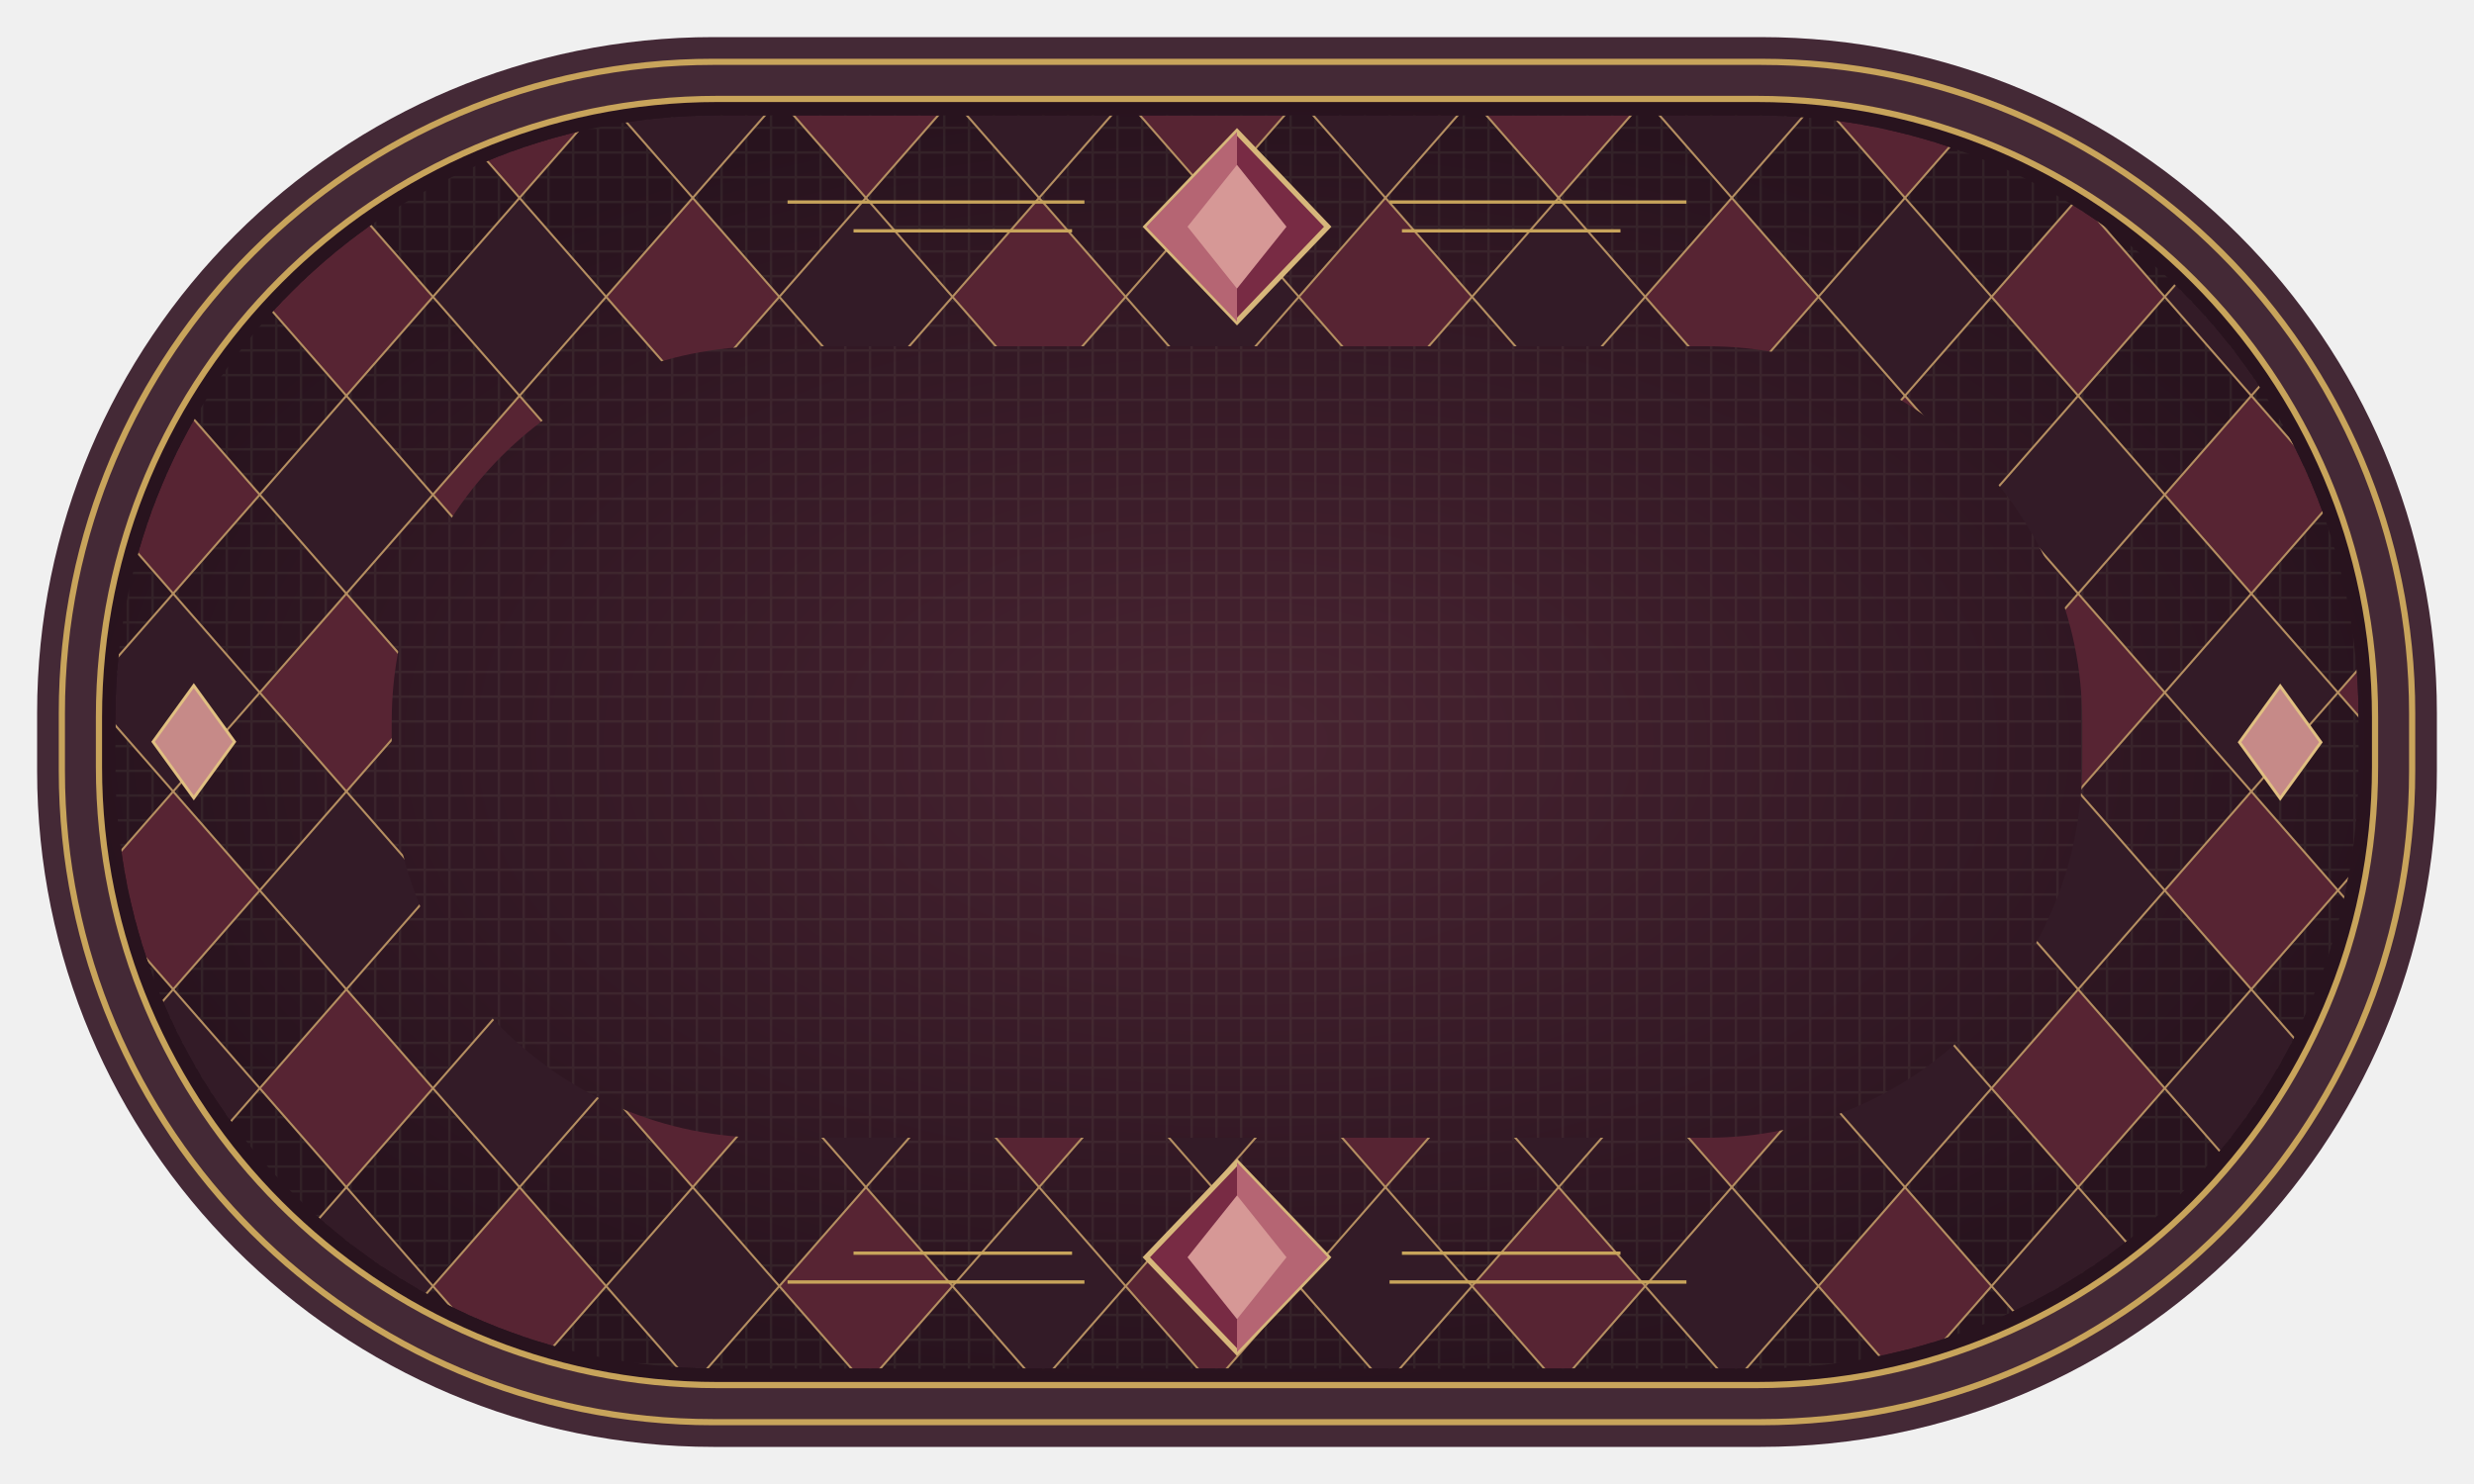
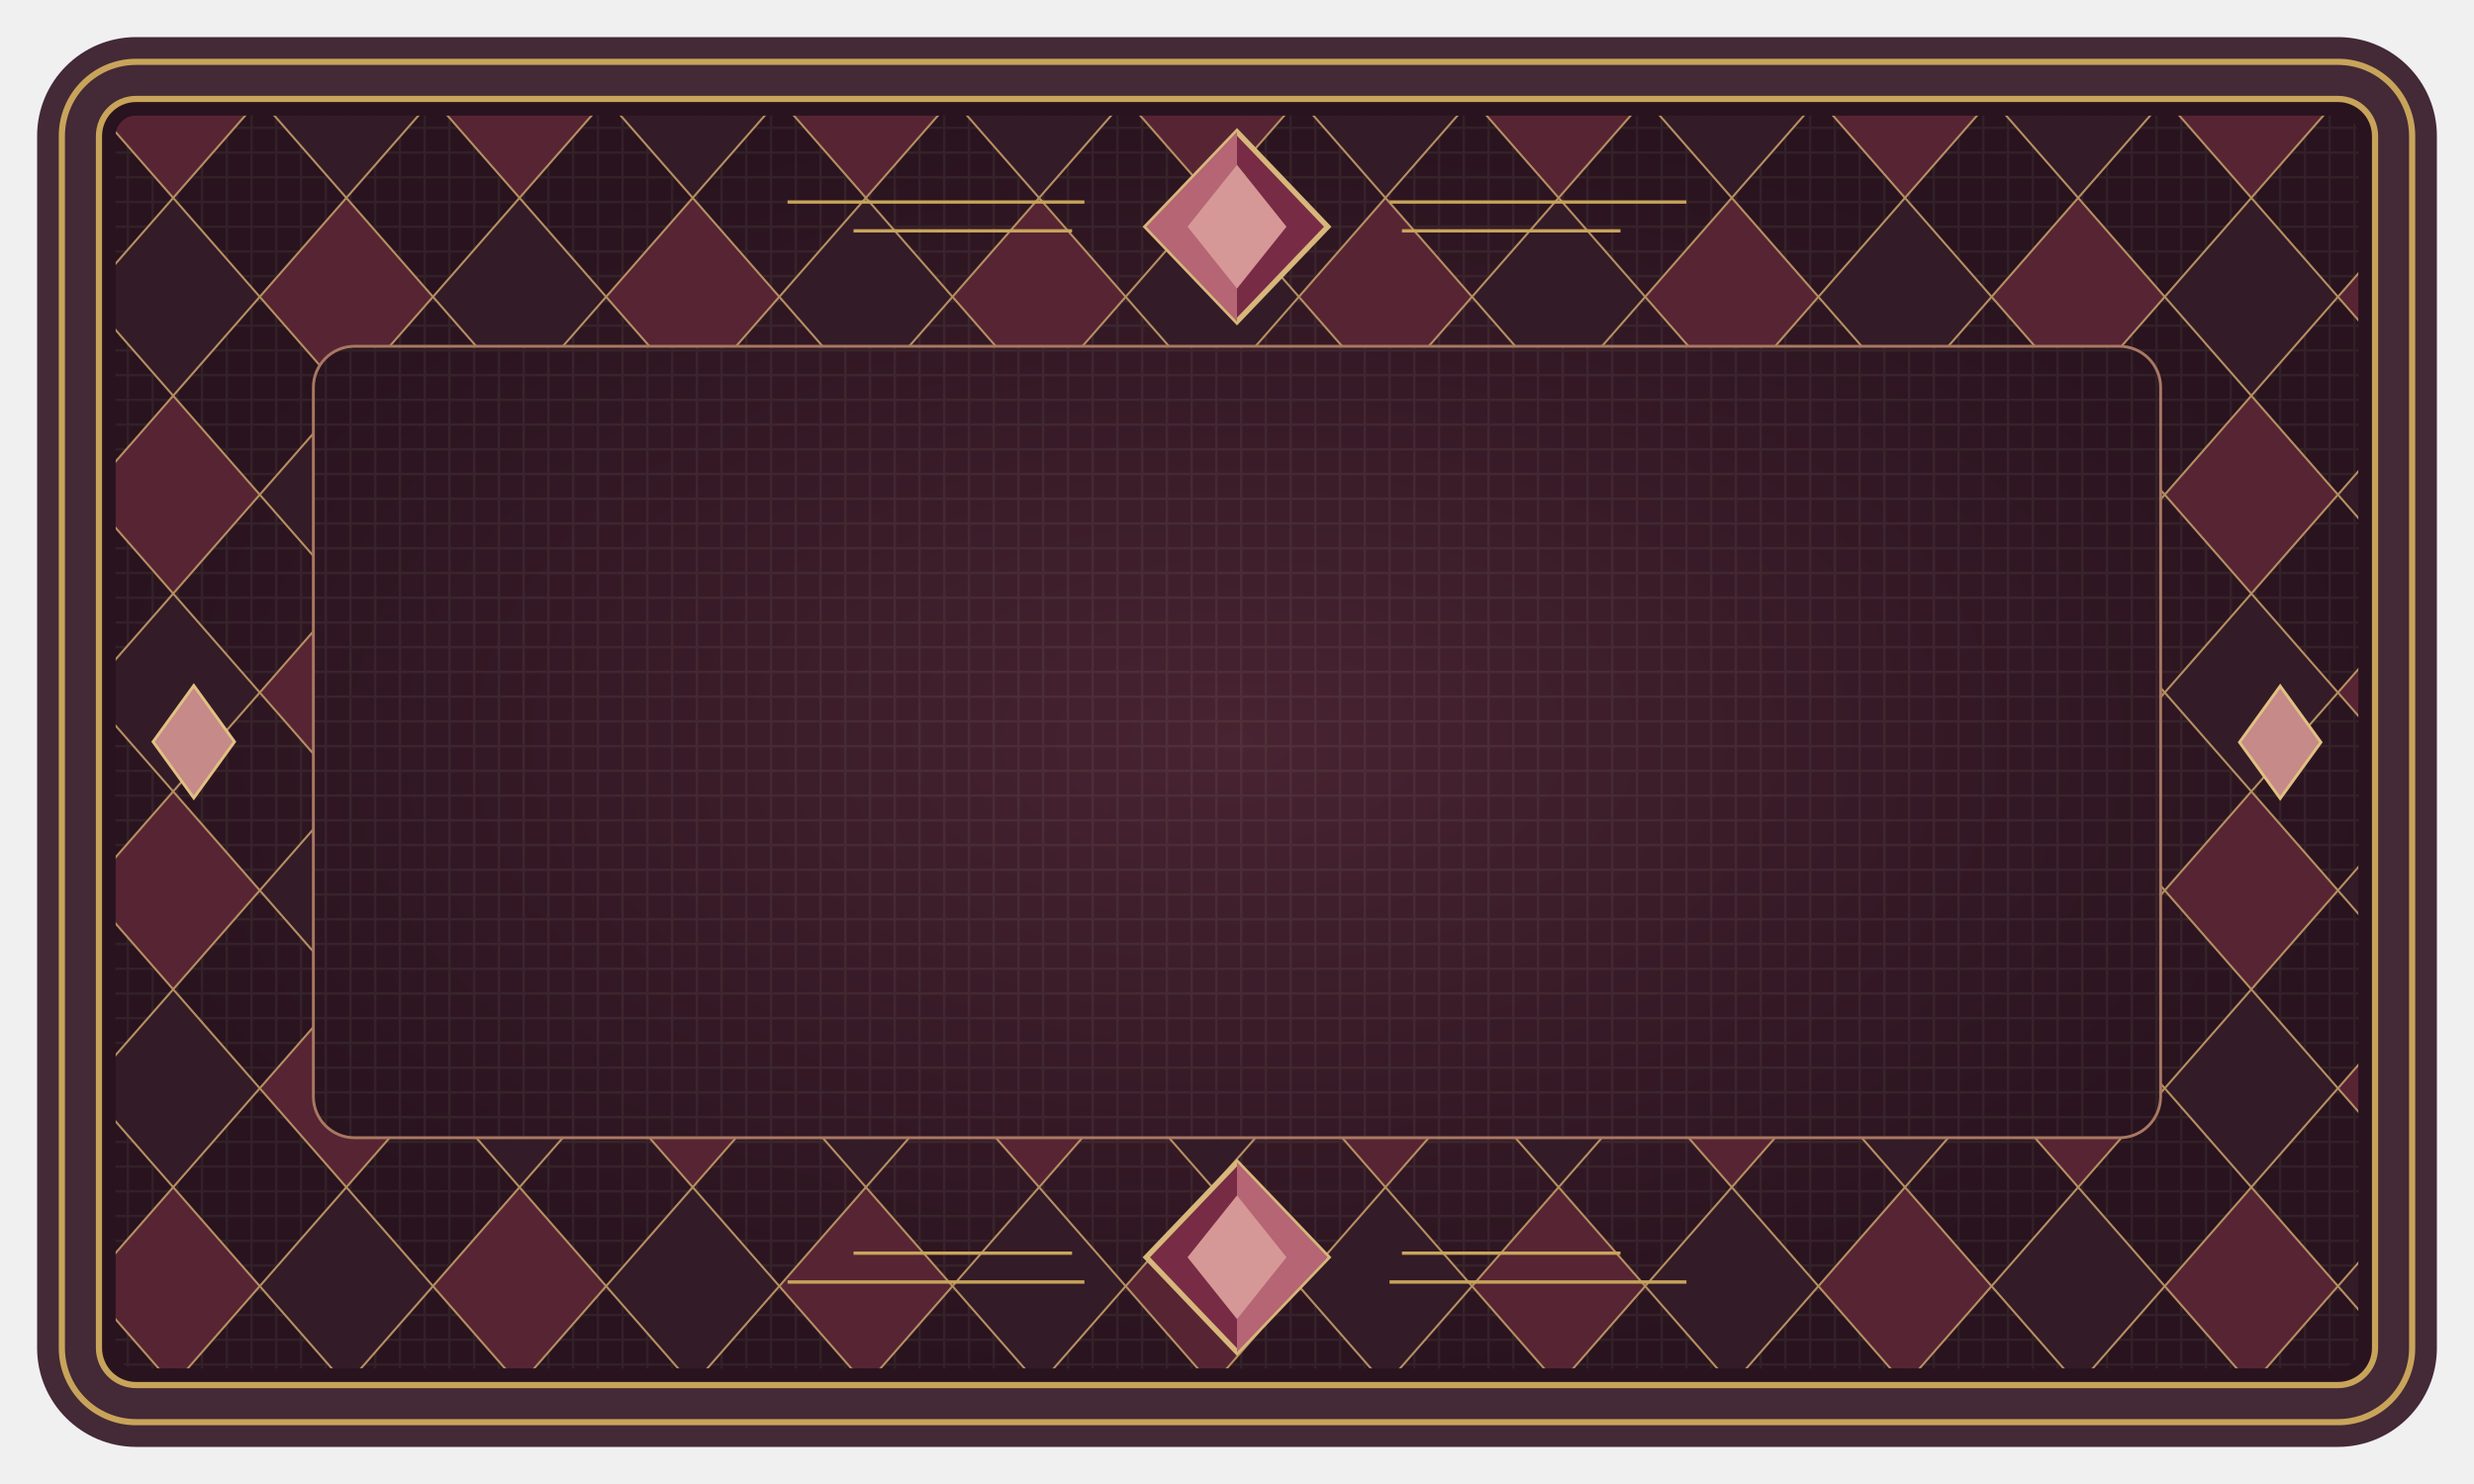
<svg xmlns="http://www.w3.org/2000/svg" viewBox="0 0 600 360" width="600" height="360" role="img" aria-labelledby="title">
  <defs>
    <linearGradient id="gold" x2=".8" y2="1">
      <stop stop-color="#eedca8" />
      <stop offset=".5" stop-color="#c7a25c" />
      <stop offset="1" stop-color="#a98242" />
    </linearGradient>
    <radialGradient id="felt">
      <stop stop-color="#204b39" />
      <stop offset="1" stop-color="#09231c" />
    </radialGradient>
    <pattern id="weave" width="6" height="6" patternUnits="userSpaceOnUse">
      <path d="M0 1H6M1 0V6" stroke="#c6d6aa" stroke-opacity=".07" stroke-width=".6" />
    </pattern>
    <pattern id="hatch" width="6" height="6" patternUnits="userSpaceOnUse" patternTransform="rotate(45)">
      <path d="M0 0V6" stroke="#c8a45b" stroke-opacity=".12" stroke-width="1" />
    </pattern>
  </defs>
  <defs>
    <radialGradient id="table-field">
      <stop stop-color="#482331" />
      <stop offset="1" stop-color="#28131e" />
    </radialGradient>
    <clipPath id="table-clip">
-       <rect x="28" y="28" width="544" height="304" rx="146" />
+       <rect x="28" y="28" width="544" height="304" rx="5" />
    </clipPath>
    <mask id="table-perimeter">
      <rect width="600" height="360" fill="white" />
-       <rect x="95" y="84" width="410" height="192" rx="91" fill="black" />
+       <rect x="76" y="84" width="448" height="192" rx="10" fill="black" />
    </mask>
  </defs>
-   <rect x="9" y="9" width="582" height="342" rx="164" fill="#442936" />
-   <rect x="15" y="15" width="570" height="330" rx="158" fill="none" stroke="#c8a45b" stroke-width="1.5" />
-   <rect x="24" y="24" width="552" height="312" rx="150" fill="url(#table-field)" stroke="#c8a45b" stroke-width="1.5" />
-   <rect x="28" y="28" width="544" height="304" rx="146" fill="url(#weave)" />
+   <rect x="9" y="9" width="582" height="342" rx="24" fill="#442936" />
+   <rect x="15" y="15" width="570" height="330" rx="18" fill="none" stroke="#c8a45b" stroke-width="1.5" />
+   <rect x="24" y="24" width="552" height="312" rx="9" fill="url(#table-field)" stroke="#c8a45b" stroke-width="1.5" />
+   <rect x="28" y="28" width="544" height="304" rx="5" fill="url(#weave)" />
  <g clip-path="url(#table-clip)">
    <g mask="url(#table-perimeter)">
      <path d="M0 0l21 24l-21 24l-21 -24Z" fill="#331b27" stroke="#b58f61" stroke-width=".5" />
      <path d="M42 0l21 24l-21 24l-21 -24Z" fill="#572433" stroke="#b58f61" stroke-width=".5" />
      <path d="M84 0l21 24l-21 24l-21 -24Z" fill="#331b27" stroke="#b58f61" stroke-width=".5" />
      <path d="M126 0l21 24l-21 24l-21 -24Z" fill="#572433" stroke="#b58f61" stroke-width=".5" />
      <path d="M168 0l21 24l-21 24l-21 -24Z" fill="#331b27" stroke="#b58f61" stroke-width=".5" />
      <path d="M210 0l21 24l-21 24l-21 -24Z" fill="#572433" stroke="#b58f61" stroke-width=".5" />
      <path d="M252 0l21 24l-21 24l-21 -24Z" fill="#331b27" stroke="#b58f61" stroke-width=".5" />
      <path d="M294 0l21 24l-21 24l-21 -24Z" fill="#572433" stroke="#b58f61" stroke-width=".5" />
      <path d="M336 0l21 24l-21 24l-21 -24Z" fill="#331b27" stroke="#b58f61" stroke-width=".5" />
      <path d="M378 0l21 24l-21 24l-21 -24Z" fill="#572433" stroke="#b58f61" stroke-width=".5" />
      <path d="M420 0l21 24l-21 24l-21 -24Z" fill="#331b27" stroke="#b58f61" stroke-width=".5" />
      <path d="M462 0l21 24l-21 24l-21 -24Z" fill="#572433" stroke="#b58f61" stroke-width=".5" />
      <path d="M504 0l21 24l-21 24l-21 -24Z" fill="#331b27" stroke="#b58f61" stroke-width=".5" />
      <path d="M546 0l21 24l-21 24l-21 -24Z" fill="#572433" stroke="#b58f61" stroke-width=".5" />
      <path d="M588 0l21 24l-21 24l-21 -24Z" fill="#331b27" stroke="#b58f61" stroke-width=".5" />
      <path d="M0 48l21 24l-21 24l-21 -24Z" fill="#572433" stroke="#b58f61" stroke-width=".5" />
      <path d="M42 48l21 24l-21 24l-21 -24Z" fill="#331b27" stroke="#b58f61" stroke-width=".5" />
      <path d="M84 48l21 24l-21 24l-21 -24Z" fill="#572433" stroke="#b58f61" stroke-width=".5" />
      <path d="M126 48l21 24l-21 24l-21 -24Z" fill="#331b27" stroke="#b58f61" stroke-width=".5" />
      <path d="M168 48l21 24l-21 24l-21 -24Z" fill="#572433" stroke="#b58f61" stroke-width=".5" />
      <path d="M210 48l21 24l-21 24l-21 -24Z" fill="#331b27" stroke="#b58f61" stroke-width=".5" />
      <path d="M252 48l21 24l-21 24l-21 -24Z" fill="#572433" stroke="#b58f61" stroke-width=".5" />
      <path d="M294 48l21 24l-21 24l-21 -24Z" fill="#331b27" stroke="#b58f61" stroke-width=".5" />
      <path d="M336 48l21 24l-21 24l-21 -24Z" fill="#572433" stroke="#b58f61" stroke-width=".5" />
      <path d="M378 48l21 24l-21 24l-21 -24Z" fill="#331b27" stroke="#b58f61" stroke-width=".5" />
      <path d="M420 48l21 24l-21 24l-21 -24Z" fill="#572433" stroke="#b58f61" stroke-width=".5" />
      <path d="M462 48l21 24l-21 24l-21 -24Z" fill="#331b27" stroke="#b58f61" stroke-width=".5" />
      <path d="M504 48l21 24l-21 24l-21 -24Z" fill="#572433" stroke="#b58f61" stroke-width=".5" />
      <path d="M546 48l21 24l-21 24l-21 -24Z" fill="#331b27" stroke="#b58f61" stroke-width=".5" />
      <path d="M588 48l21 24l-21 24l-21 -24Z" fill="#572433" stroke="#b58f61" stroke-width=".5" />
      <path d="M0 96l21 24l-21 24l-21 -24Z" fill="#331b27" stroke="#b58f61" stroke-width=".5" />
      <path d="M42 96l21 24l-21 24l-21 -24Z" fill="#572433" stroke="#b58f61" stroke-width=".5" />
      <path d="M84 96l21 24l-21 24l-21 -24Z" fill="#331b27" stroke="#b58f61" stroke-width=".5" />
      <path d="M126 96l21 24l-21 24l-21 -24Z" fill="#572433" stroke="#b58f61" stroke-width=".5" />
      <path d="M168 96l21 24l-21 24l-21 -24Z" fill="#331b27" stroke="#b58f61" stroke-width=".5" />
      <path d="M210 96l21 24l-21 24l-21 -24Z" fill="#572433" stroke="#b58f61" stroke-width=".5" />
      <path d="M252 96l21 24l-21 24l-21 -24Z" fill="#331b27" stroke="#b58f61" stroke-width=".5" />
      <path d="M294 96l21 24l-21 24l-21 -24Z" fill="#572433" stroke="#b58f61" stroke-width=".5" />
      <path d="M336 96l21 24l-21 24l-21 -24Z" fill="#331b27" stroke="#b58f61" stroke-width=".5" />
      <path d="M378 96l21 24l-21 24l-21 -24Z" fill="#572433" stroke="#b58f61" stroke-width=".5" />
      <path d="M420 96l21 24l-21 24l-21 -24Z" fill="#331b27" stroke="#b58f61" stroke-width=".5" />
      <path d="M462 96l21 24l-21 24l-21 -24Z" fill="#572433" stroke="#b58f61" stroke-width=".5" />
      <path d="M504 96l21 24l-21 24l-21 -24Z" fill="#331b27" stroke="#b58f61" stroke-width=".5" />
      <path d="M546 96l21 24l-21 24l-21 -24Z" fill="#572433" stroke="#b58f61" stroke-width=".5" />
      <path d="M588 96l21 24l-21 24l-21 -24Z" fill="#331b27" stroke="#b58f61" stroke-width=".5" />
      <path d="M0 144l21 24l-21 24l-21 -24Z" fill="#572433" stroke="#b58f61" stroke-width=".5" />
      <path d="M42 144l21 24l-21 24l-21 -24Z" fill="#331b27" stroke="#b58f61" stroke-width=".5" />
      <path d="M84 144l21 24l-21 24l-21 -24Z" fill="#572433" stroke="#b58f61" stroke-width=".5" />
      <path d="M126 144l21 24l-21 24l-21 -24Z" fill="#331b27" stroke="#b58f61" stroke-width=".5" />
      <path d="M168 144l21 24l-21 24l-21 -24Z" fill="#572433" stroke="#b58f61" stroke-width=".5" />
      <path d="M210 144l21 24l-21 24l-21 -24Z" fill="#331b27" stroke="#b58f61" stroke-width=".5" />
      <path d="M252 144l21 24l-21 24l-21 -24Z" fill="#572433" stroke="#b58f61" stroke-width=".5" />
      <path d="M294 144l21 24l-21 24l-21 -24Z" fill="#331b27" stroke="#b58f61" stroke-width=".5" />
      <path d="M336 144l21 24l-21 24l-21 -24Z" fill="#572433" stroke="#b58f61" stroke-width=".5" />
      <path d="M378 144l21 24l-21 24l-21 -24Z" fill="#331b27" stroke="#b58f61" stroke-width=".5" />
      <path d="M420 144l21 24l-21 24l-21 -24Z" fill="#572433" stroke="#b58f61" stroke-width=".5" />
      <path d="M462 144l21 24l-21 24l-21 -24Z" fill="#331b27" stroke="#b58f61" stroke-width=".5" />
      <path d="M504 144l21 24l-21 24l-21 -24Z" fill="#572433" stroke="#b58f61" stroke-width=".5" />
      <path d="M546 144l21 24l-21 24l-21 -24Z" fill="#331b27" stroke="#b58f61" stroke-width=".5" />
      <path d="M588 144l21 24l-21 24l-21 -24Z" fill="#572433" stroke="#b58f61" stroke-width=".5" />
      <path d="M0 192l21 24l-21 24l-21 -24Z" fill="#331b27" stroke="#b58f61" stroke-width=".5" />
      <path d="M42 192l21 24l-21 24l-21 -24Z" fill="#572433" stroke="#b58f61" stroke-width=".5" />
      <path d="M84 192l21 24l-21 24l-21 -24Z" fill="#331b27" stroke="#b58f61" stroke-width=".5" />
      <path d="M126 192l21 24l-21 24l-21 -24Z" fill="#572433" stroke="#b58f61" stroke-width=".5" />
      <path d="M168 192l21 24l-21 24l-21 -24Z" fill="#331b27" stroke="#b58f61" stroke-width=".5" />
      <path d="M210 192l21 24l-21 24l-21 -24Z" fill="#572433" stroke="#b58f61" stroke-width=".5" />
      <path d="M252 192l21 24l-21 24l-21 -24Z" fill="#331b27" stroke="#b58f61" stroke-width=".5" />
      <path d="M294 192l21 24l-21 24l-21 -24Z" fill="#572433" stroke="#b58f61" stroke-width=".5" />
      <path d="M336 192l21 24l-21 24l-21 -24Z" fill="#331b27" stroke="#b58f61" stroke-width=".5" />
      <path d="M378 192l21 24l-21 24l-21 -24Z" fill="#572433" stroke="#b58f61" stroke-width=".5" />
      <path d="M420 192l21 24l-21 24l-21 -24Z" fill="#331b27" stroke="#b58f61" stroke-width=".5" />
      <path d="M462 192l21 24l-21 24l-21 -24Z" fill="#572433" stroke="#b58f61" stroke-width=".5" />
      <path d="M504 192l21 24l-21 24l-21 -24Z" fill="#331b27" stroke="#b58f61" stroke-width=".5" />
      <path d="M546 192l21 24l-21 24l-21 -24Z" fill="#572433" stroke="#b58f61" stroke-width=".5" />
      <path d="M588 192l21 24l-21 24l-21 -24Z" fill="#331b27" stroke="#b58f61" stroke-width=".5" />
      <path d="M0 240l21 24l-21 24l-21 -24Z" fill="#572433" stroke="#b58f61" stroke-width=".5" />
      <path d="M42 240l21 24l-21 24l-21 -24Z" fill="#331b27" stroke="#b58f61" stroke-width=".5" />
      <path d="M84 240l21 24l-21 24l-21 -24Z" fill="#572433" stroke="#b58f61" stroke-width=".5" />
      <path d="M126 240l21 24l-21 24l-21 -24Z" fill="#331b27" stroke="#b58f61" stroke-width=".5" />
      <path d="M168 240l21 24l-21 24l-21 -24Z" fill="#572433" stroke="#b58f61" stroke-width=".5" />
      <path d="M210 240l21 24l-21 24l-21 -24Z" fill="#331b27" stroke="#b58f61" stroke-width=".5" />
      <path d="M252 240l21 24l-21 24l-21 -24Z" fill="#572433" stroke="#b58f61" stroke-width=".5" />
      <path d="M294 240l21 24l-21 24l-21 -24Z" fill="#331b27" stroke="#b58f61" stroke-width=".5" />
      <path d="M336 240l21 24l-21 24l-21 -24Z" fill="#572433" stroke="#b58f61" stroke-width=".5" />
      <path d="M378 240l21 24l-21 24l-21 -24Z" fill="#331b27" stroke="#b58f61" stroke-width=".5" />
      <path d="M420 240l21 24l-21 24l-21 -24Z" fill="#572433" stroke="#b58f61" stroke-width=".5" />
      <path d="M462 240l21 24l-21 24l-21 -24Z" fill="#331b27" stroke="#b58f61" stroke-width=".5" />
      <path d="M504 240l21 24l-21 24l-21 -24Z" fill="#572433" stroke="#b58f61" stroke-width=".5" />
      <path d="M546 240l21 24l-21 24l-21 -24Z" fill="#331b27" stroke="#b58f61" stroke-width=".5" />
      <path d="M588 240l21 24l-21 24l-21 -24Z" fill="#572433" stroke="#b58f61" stroke-width=".5" />
      <path d="M0 288l21 24l-21 24l-21 -24Z" fill="#331b27" stroke="#b58f61" stroke-width=".5" />
      <path d="M42 288l21 24l-21 24l-21 -24Z" fill="#572433" stroke="#b58f61" stroke-width=".5" />
      <path d="M84 288l21 24l-21 24l-21 -24Z" fill="#331b27" stroke="#b58f61" stroke-width=".5" />
      <path d="M126 288l21 24l-21 24l-21 -24Z" fill="#572433" stroke="#b58f61" stroke-width=".5" />
      <path d="M168 288l21 24l-21 24l-21 -24Z" fill="#331b27" stroke="#b58f61" stroke-width=".5" />
      <path d="M210 288l21 24l-21 24l-21 -24Z" fill="#572433" stroke="#b58f61" stroke-width=".5" />
      <path d="M252 288l21 24l-21 24l-21 -24Z" fill="#331b27" stroke="#b58f61" stroke-width=".5" />
      <path d="M294 288l21 24l-21 24l-21 -24Z" fill="#572433" stroke="#b58f61" stroke-width=".5" />
      <path d="M336 288l21 24l-21 24l-21 -24Z" fill="#331b27" stroke="#b58f61" stroke-width=".5" />
      <path d="M378 288l21 24l-21 24l-21 -24Z" fill="#572433" stroke="#b58f61" stroke-width=".5" />
      <path d="M420 288l21 24l-21 24l-21 -24Z" fill="#331b27" stroke="#b58f61" stroke-width=".5" />
      <path d="M462 288l21 24l-21 24l-21 -24Z" fill="#572433" stroke="#b58f61" stroke-width=".5" />
      <path d="M504 288l21 24l-21 24l-21 -24Z" fill="#331b27" stroke="#b58f61" stroke-width=".5" />
      <path d="M546 288l21 24l-21 24l-21 -24Z" fill="#572433" stroke="#b58f61" stroke-width=".5" />
      <path d="M588 288l21 24l-21 24l-21 -24Z" fill="#331b27" stroke="#b58f61" stroke-width=".5" />
    </g>
    <path d="M300 32L322 55L300 78L278 55Z" fill="#782b44" stroke="#d7b77b" stroke-width="1.3" />
    <path d="M300 32V78L278 55Z" fill="#b56573" />
    <path d="M300 40L312 55L300 70L288 55Z" fill="#d69896" />
    <path d="M191 49H263M337 49H409M207 56H260M340 56H393" stroke="#c8a45b" stroke-width=".8" />
    <g transform="rotate(180 300 180)">
      <path d="M300 32L322 55L300 78L278 55Z" fill="#782b44" stroke="#d7b77b" stroke-width="1.3" />
      <path d="M300 32V78L278 55Z" fill="#b56573" />
      <path d="M300 40L312 55L300 70L288 55Z" fill="#d69896" />
      <path d="M191 49H263M337 49H409M207 56H260M340 56H393" stroke="#c8a45b" stroke-width=".8" />
    </g>
    <g transform="translate(47 179) scale(0.47)">
      <path d="M0 -27L21 2L0 31L-21 2Z" fill="#c68a88" stroke="#e1c082" stroke-width="1.5" />
    </g>
    <g transform="rotate(180 300 180)">
      <g transform="translate(47 179) scale(0.47)">
        <path d="M0 -27L21 2L0 31L-21 2Z" fill="#c68a88" stroke="#e1c082" stroke-width="1.5" />
      </g>
    </g>
+     <rect x="76" y="84" width="448" height="192" rx="10" fill="none" stroke="#a97862" stroke-width=".7" />
  </g>
</svg>
